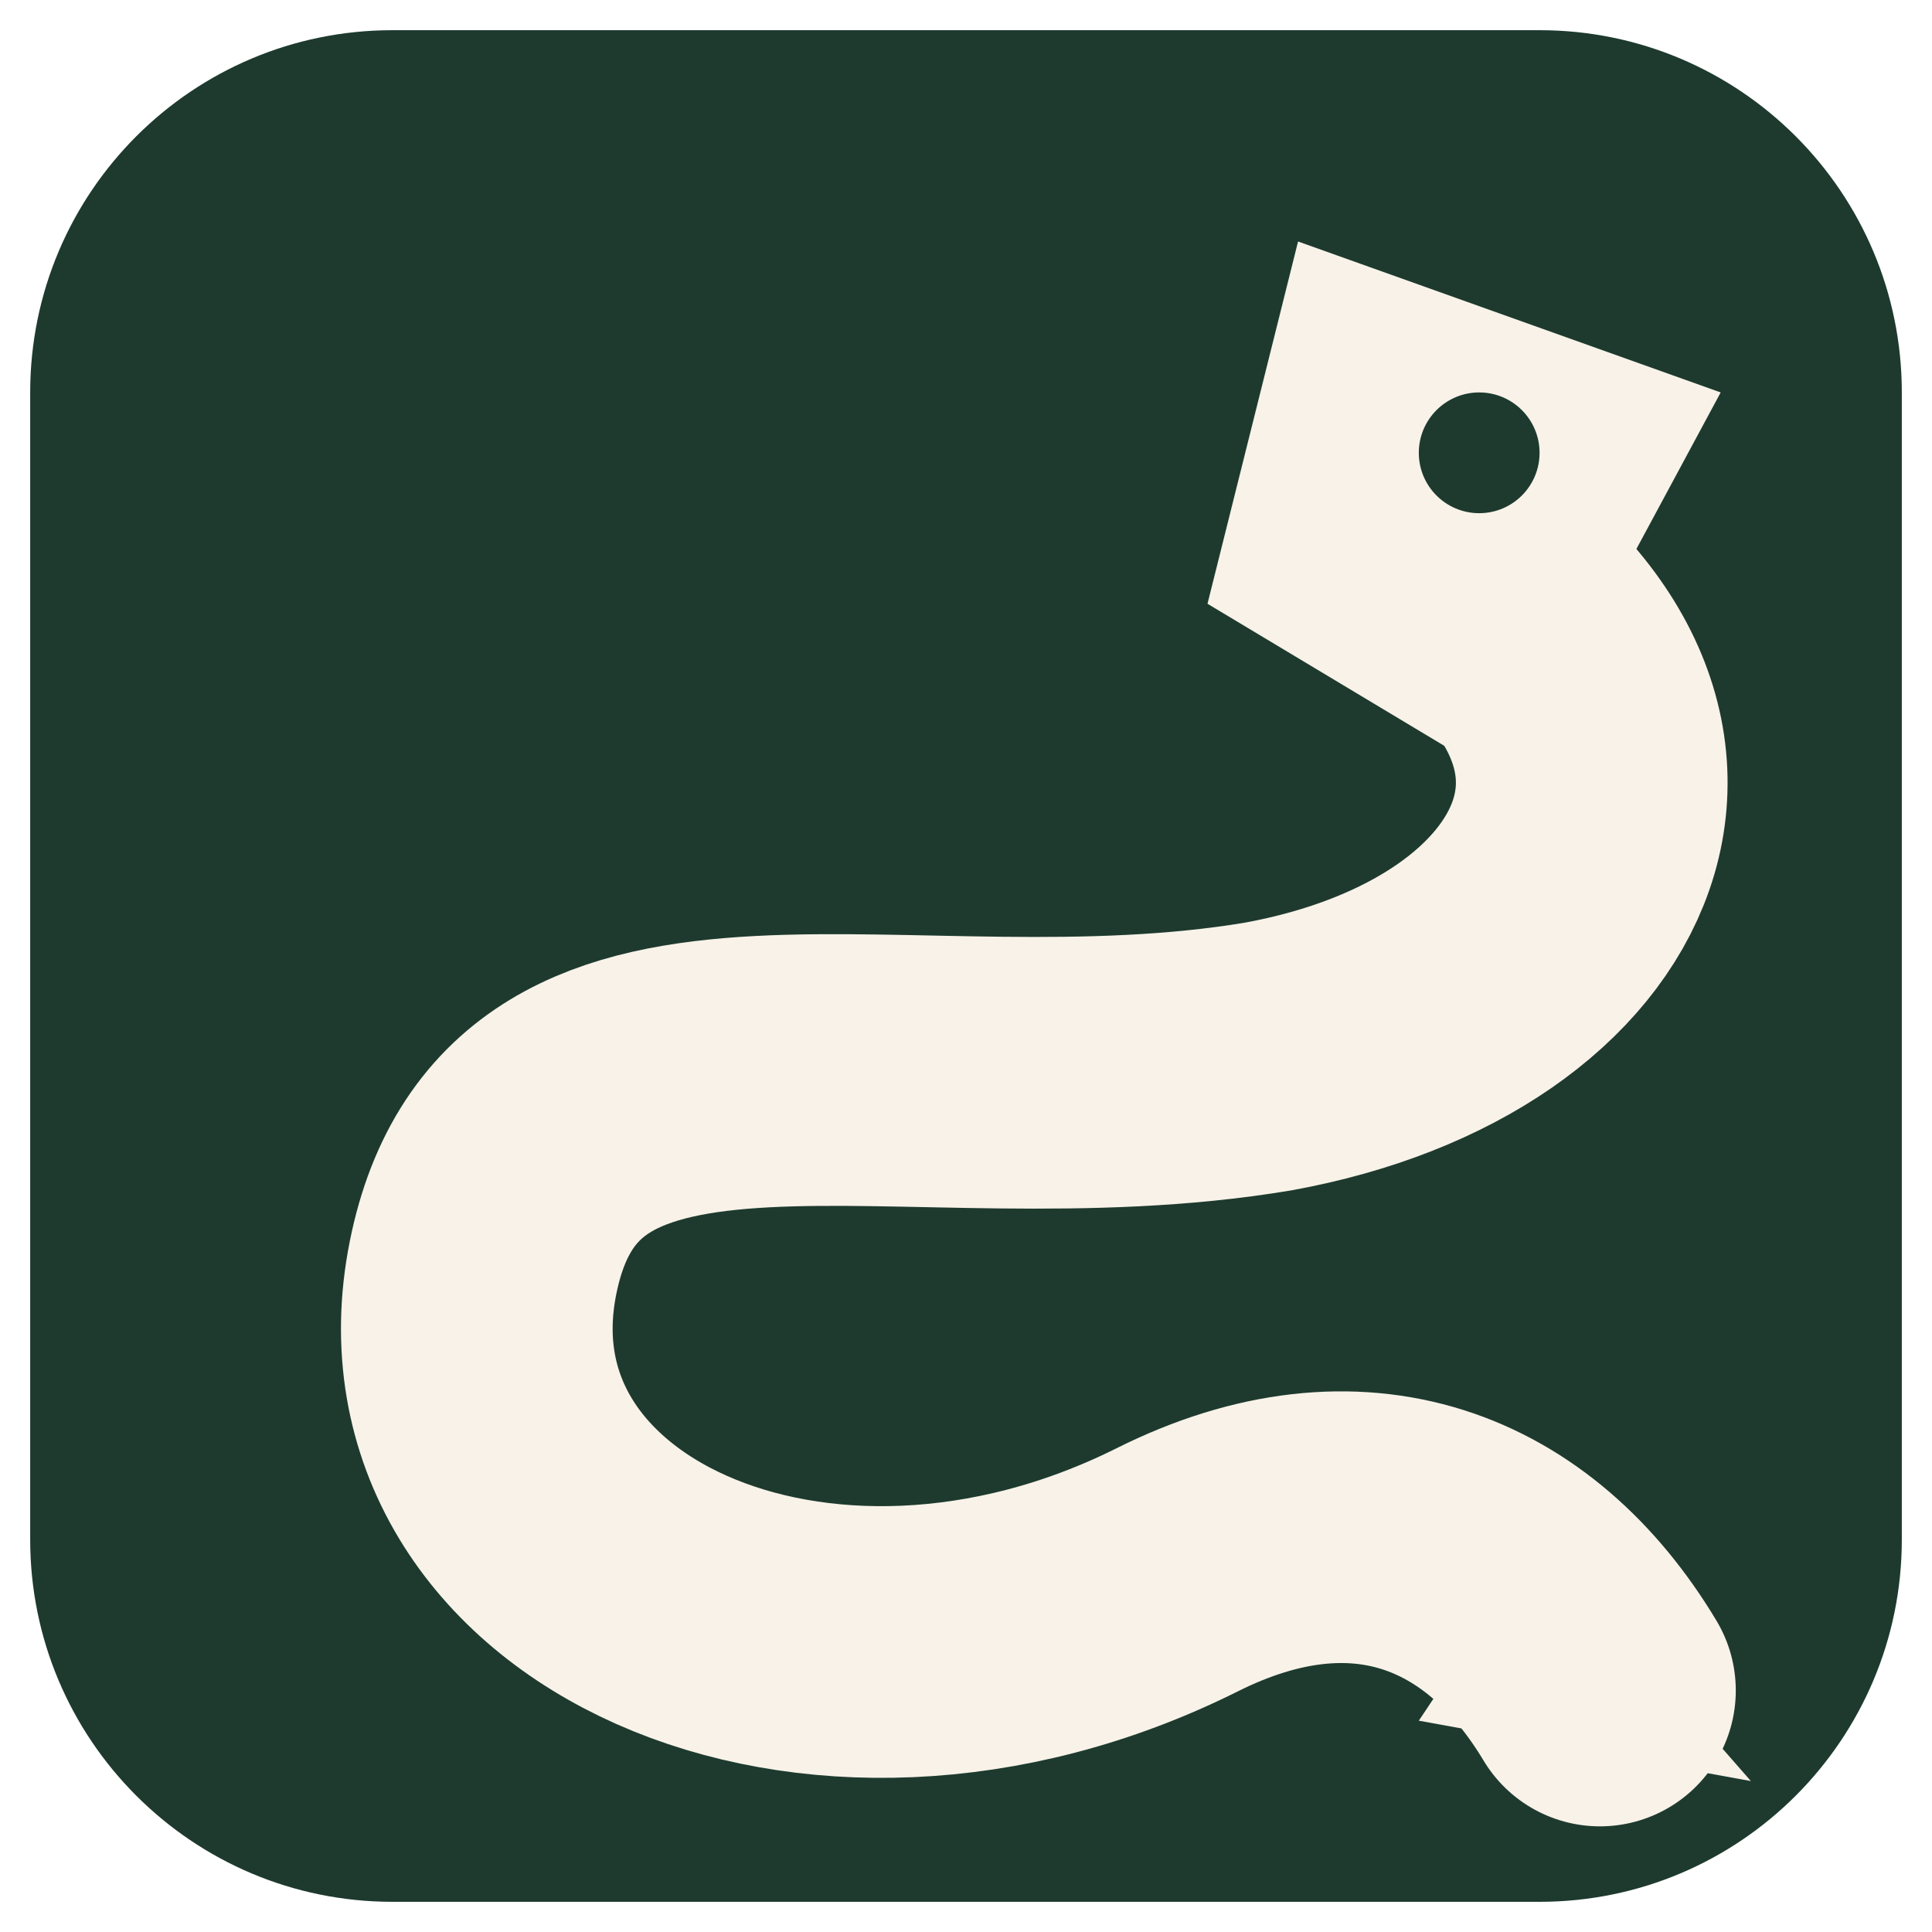
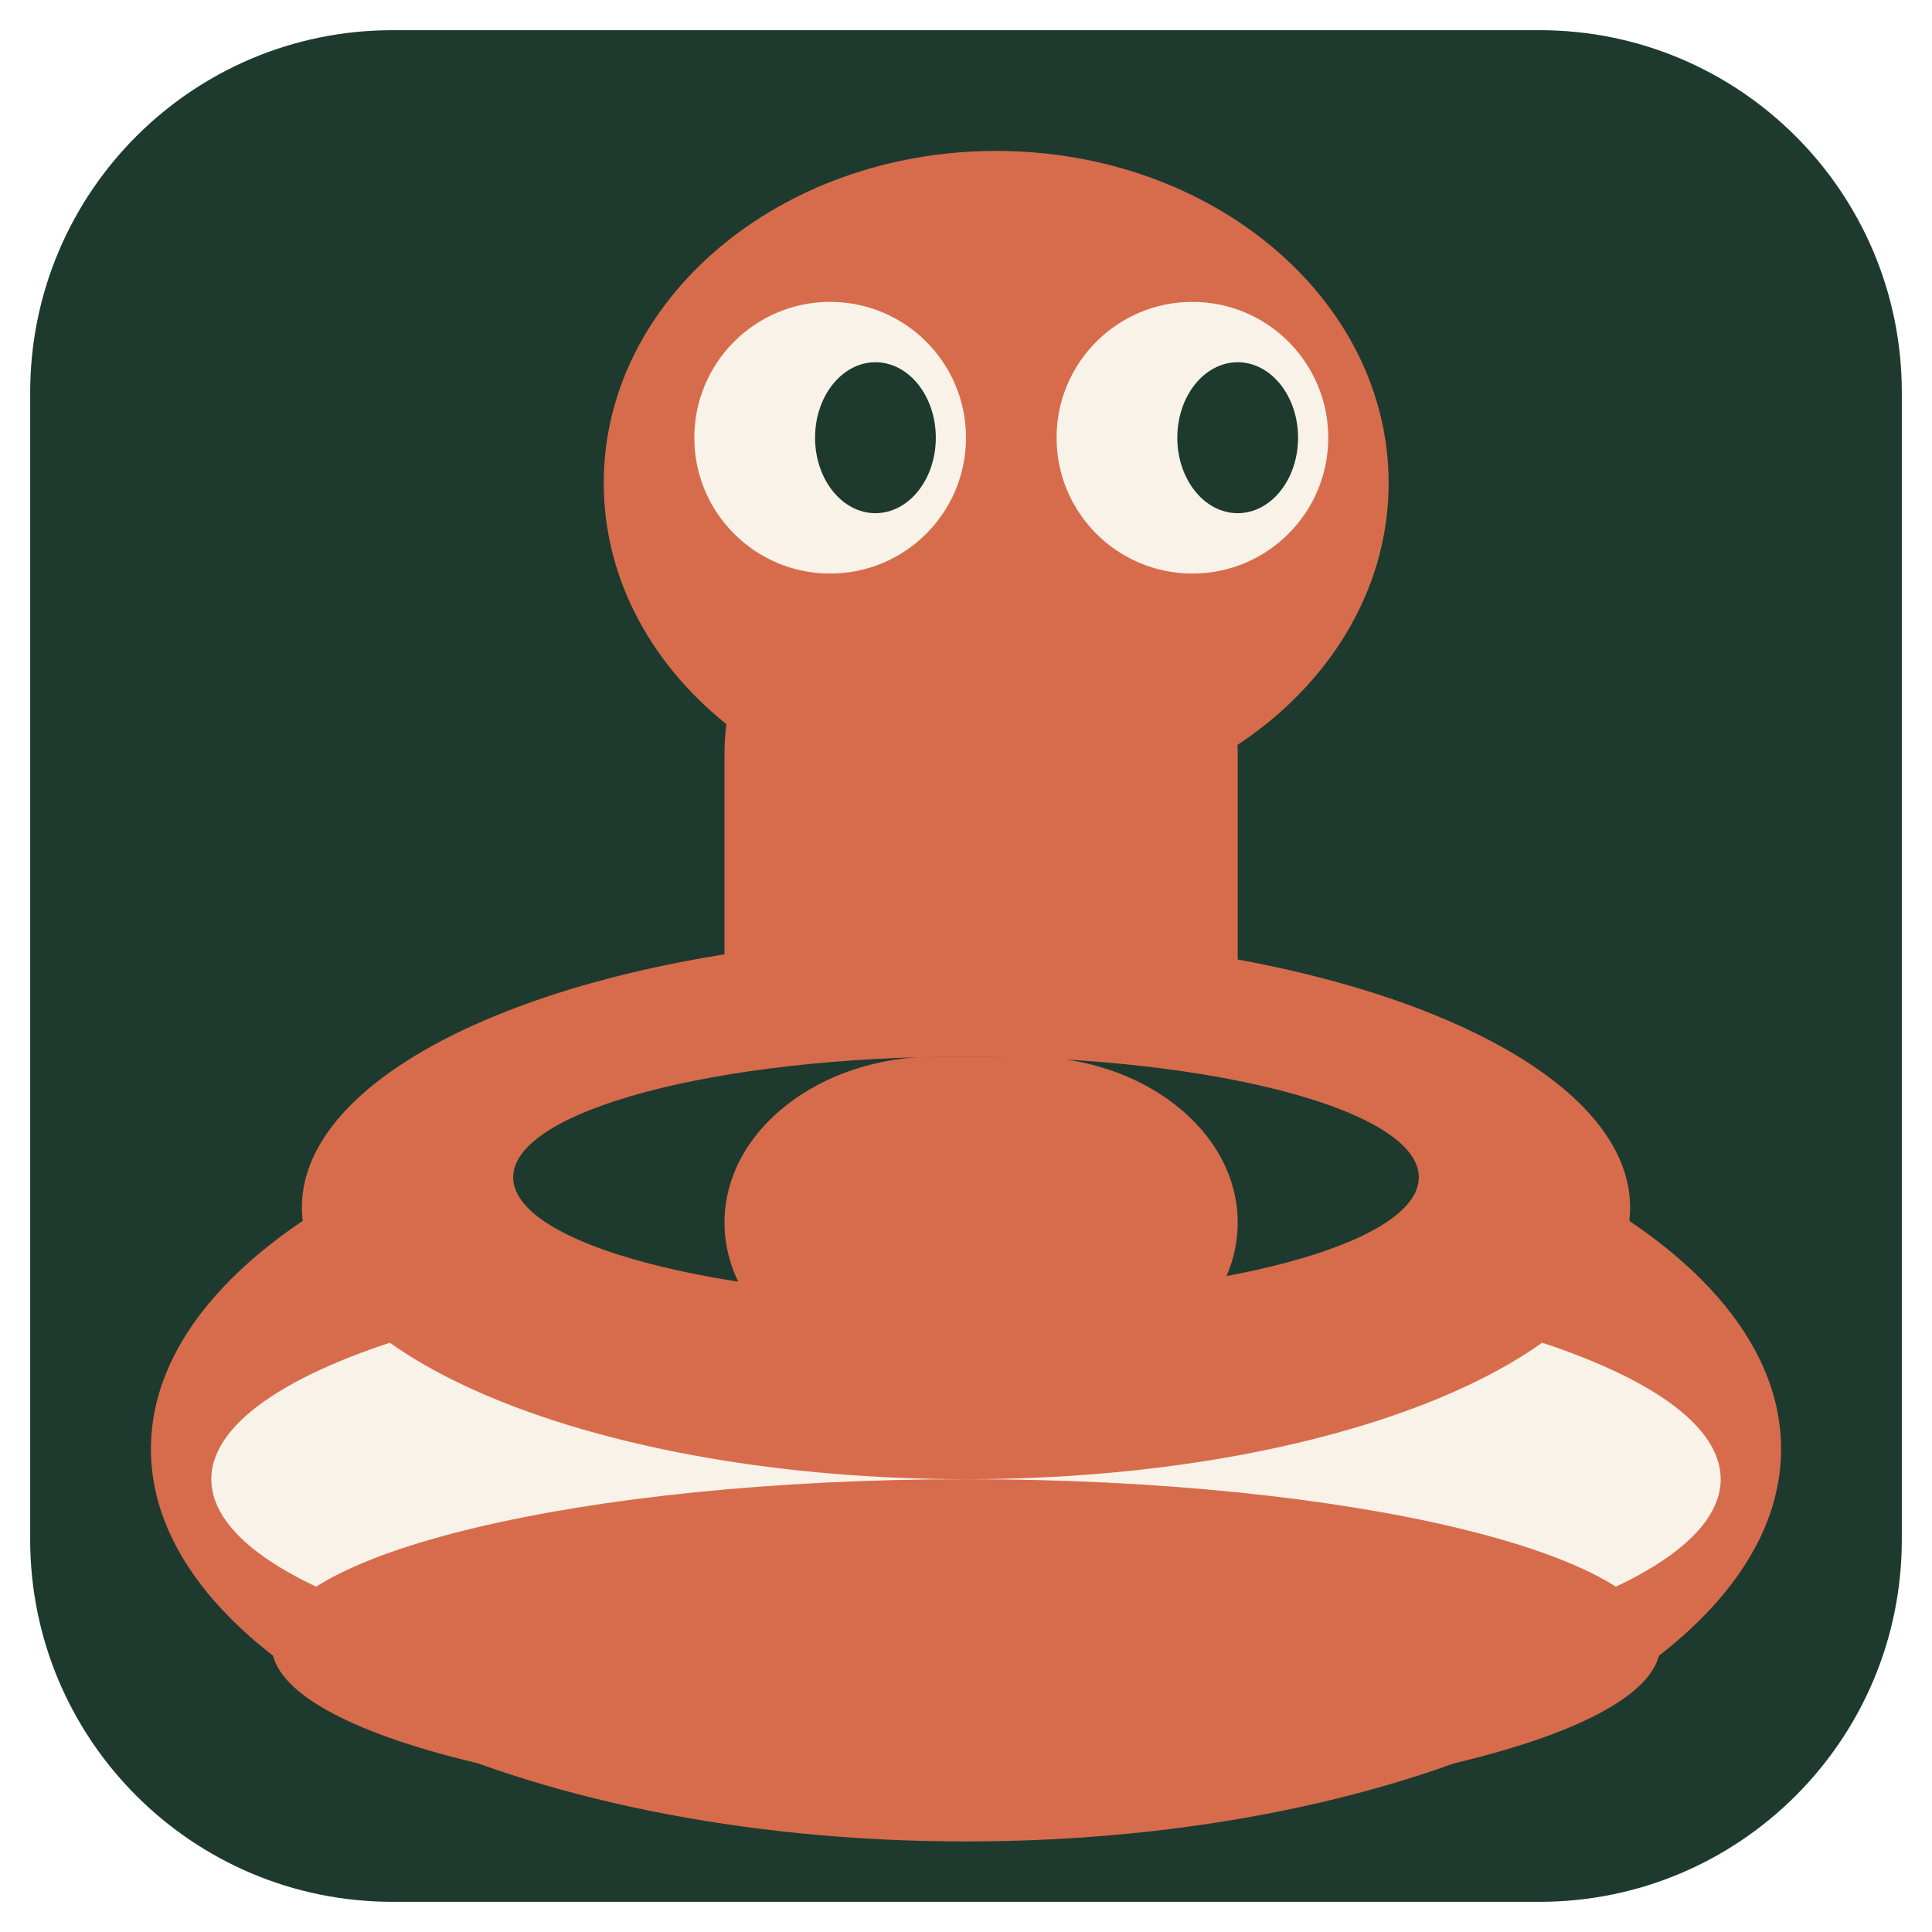
<svg xmlns="http://www.w3.org/2000/svg" viewBox="0 0 64 64" width="64" height="64">
  <rect x="1" y="1" width="62" height="62" rx="12" fill="#1e3a2f" />
-   <path d="M47 18C57 24 53 33 42 35C30 37 18 32 16 42C14 52 27 58 39 52C45 49 50 51 53 56" fill="none" stroke="#f8f2e8" stroke-width="9" stroke-linecap="round" stroke-linejoin="round" />
-   <path fill="#f8f2e8" d="M43 8l14 5-7 13-10-6Z" />
-   <circle cx="49" cy="15" r="2" fill="#1e3a2f" />
-   <path fill="#f8f2e8" d="M51 51l7 8-11-2Z" />
+   <ellipse cx="32" cy="48" rx="27" ry="13" fill="#d76c4d" />
+   <ellipse cx="32" cy="49" rx="25" ry="7" fill="#f8f2e8" />
+   <ellipse cx="32" cy="54.5" rx="23" ry="5.5" fill="#d76c4d" />
+   <rect x="24" y="17" width="17" height="28" rx="8" fill="#d76c4d" />
+   <ellipse cx="32" cy="40" rx="22" ry="9" fill="#d76c4d" />
+   <ellipse cx="32" cy="39" rx="15" ry="4" fill="#1e3a2f" />
+   <rect x="24" y="35" width="17" height="11" rx="7" fill="#d76c4d" />
+   <ellipse cx="33" cy="16" rx="13" ry="11" fill="#d76c4d" />
+   <circle cx="27.5" cy="14.5" r="4.5" fill="#f8f2e8" />
+   <circle cx="39.5" cy="14.5" r="4.5" fill="#f8f2e8" />
+   <ellipse cx="29" cy="14.5" rx="2" ry="2.5" fill="#1e3a2f" />
+   <ellipse cx="41" cy="14.5" rx="2" ry="2.5" fill="#1e3a2f" />
</svg>
